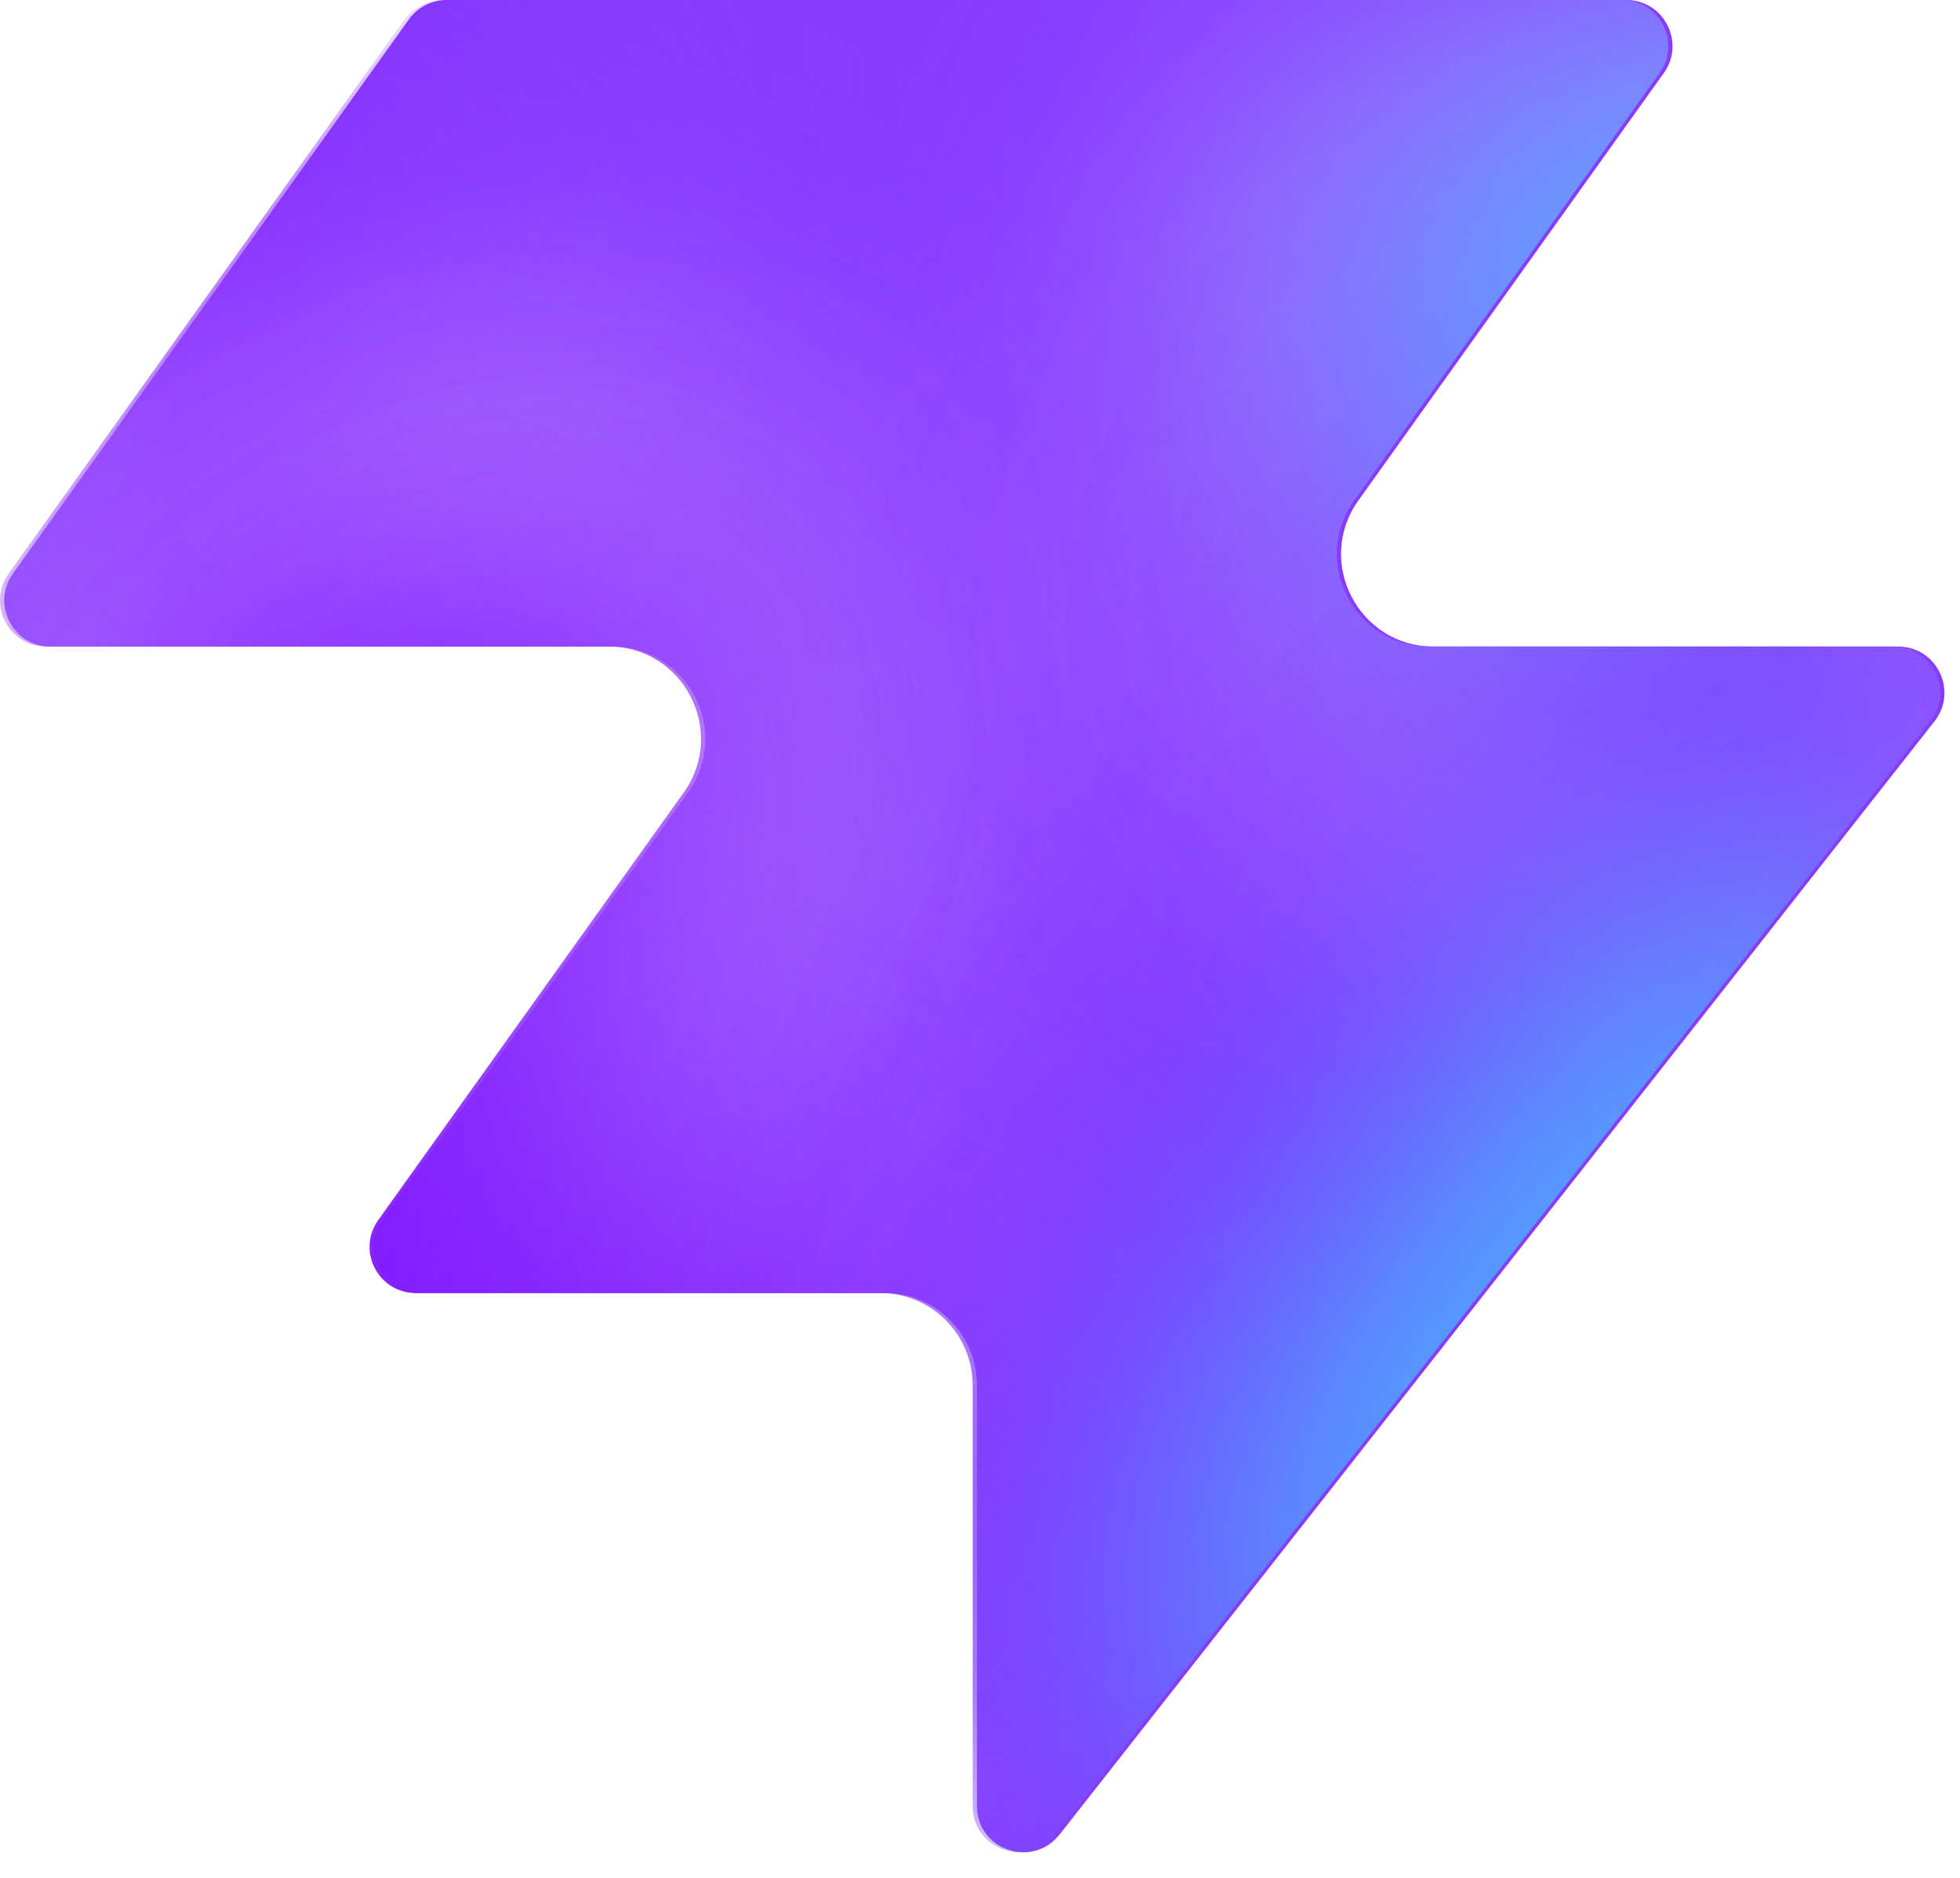
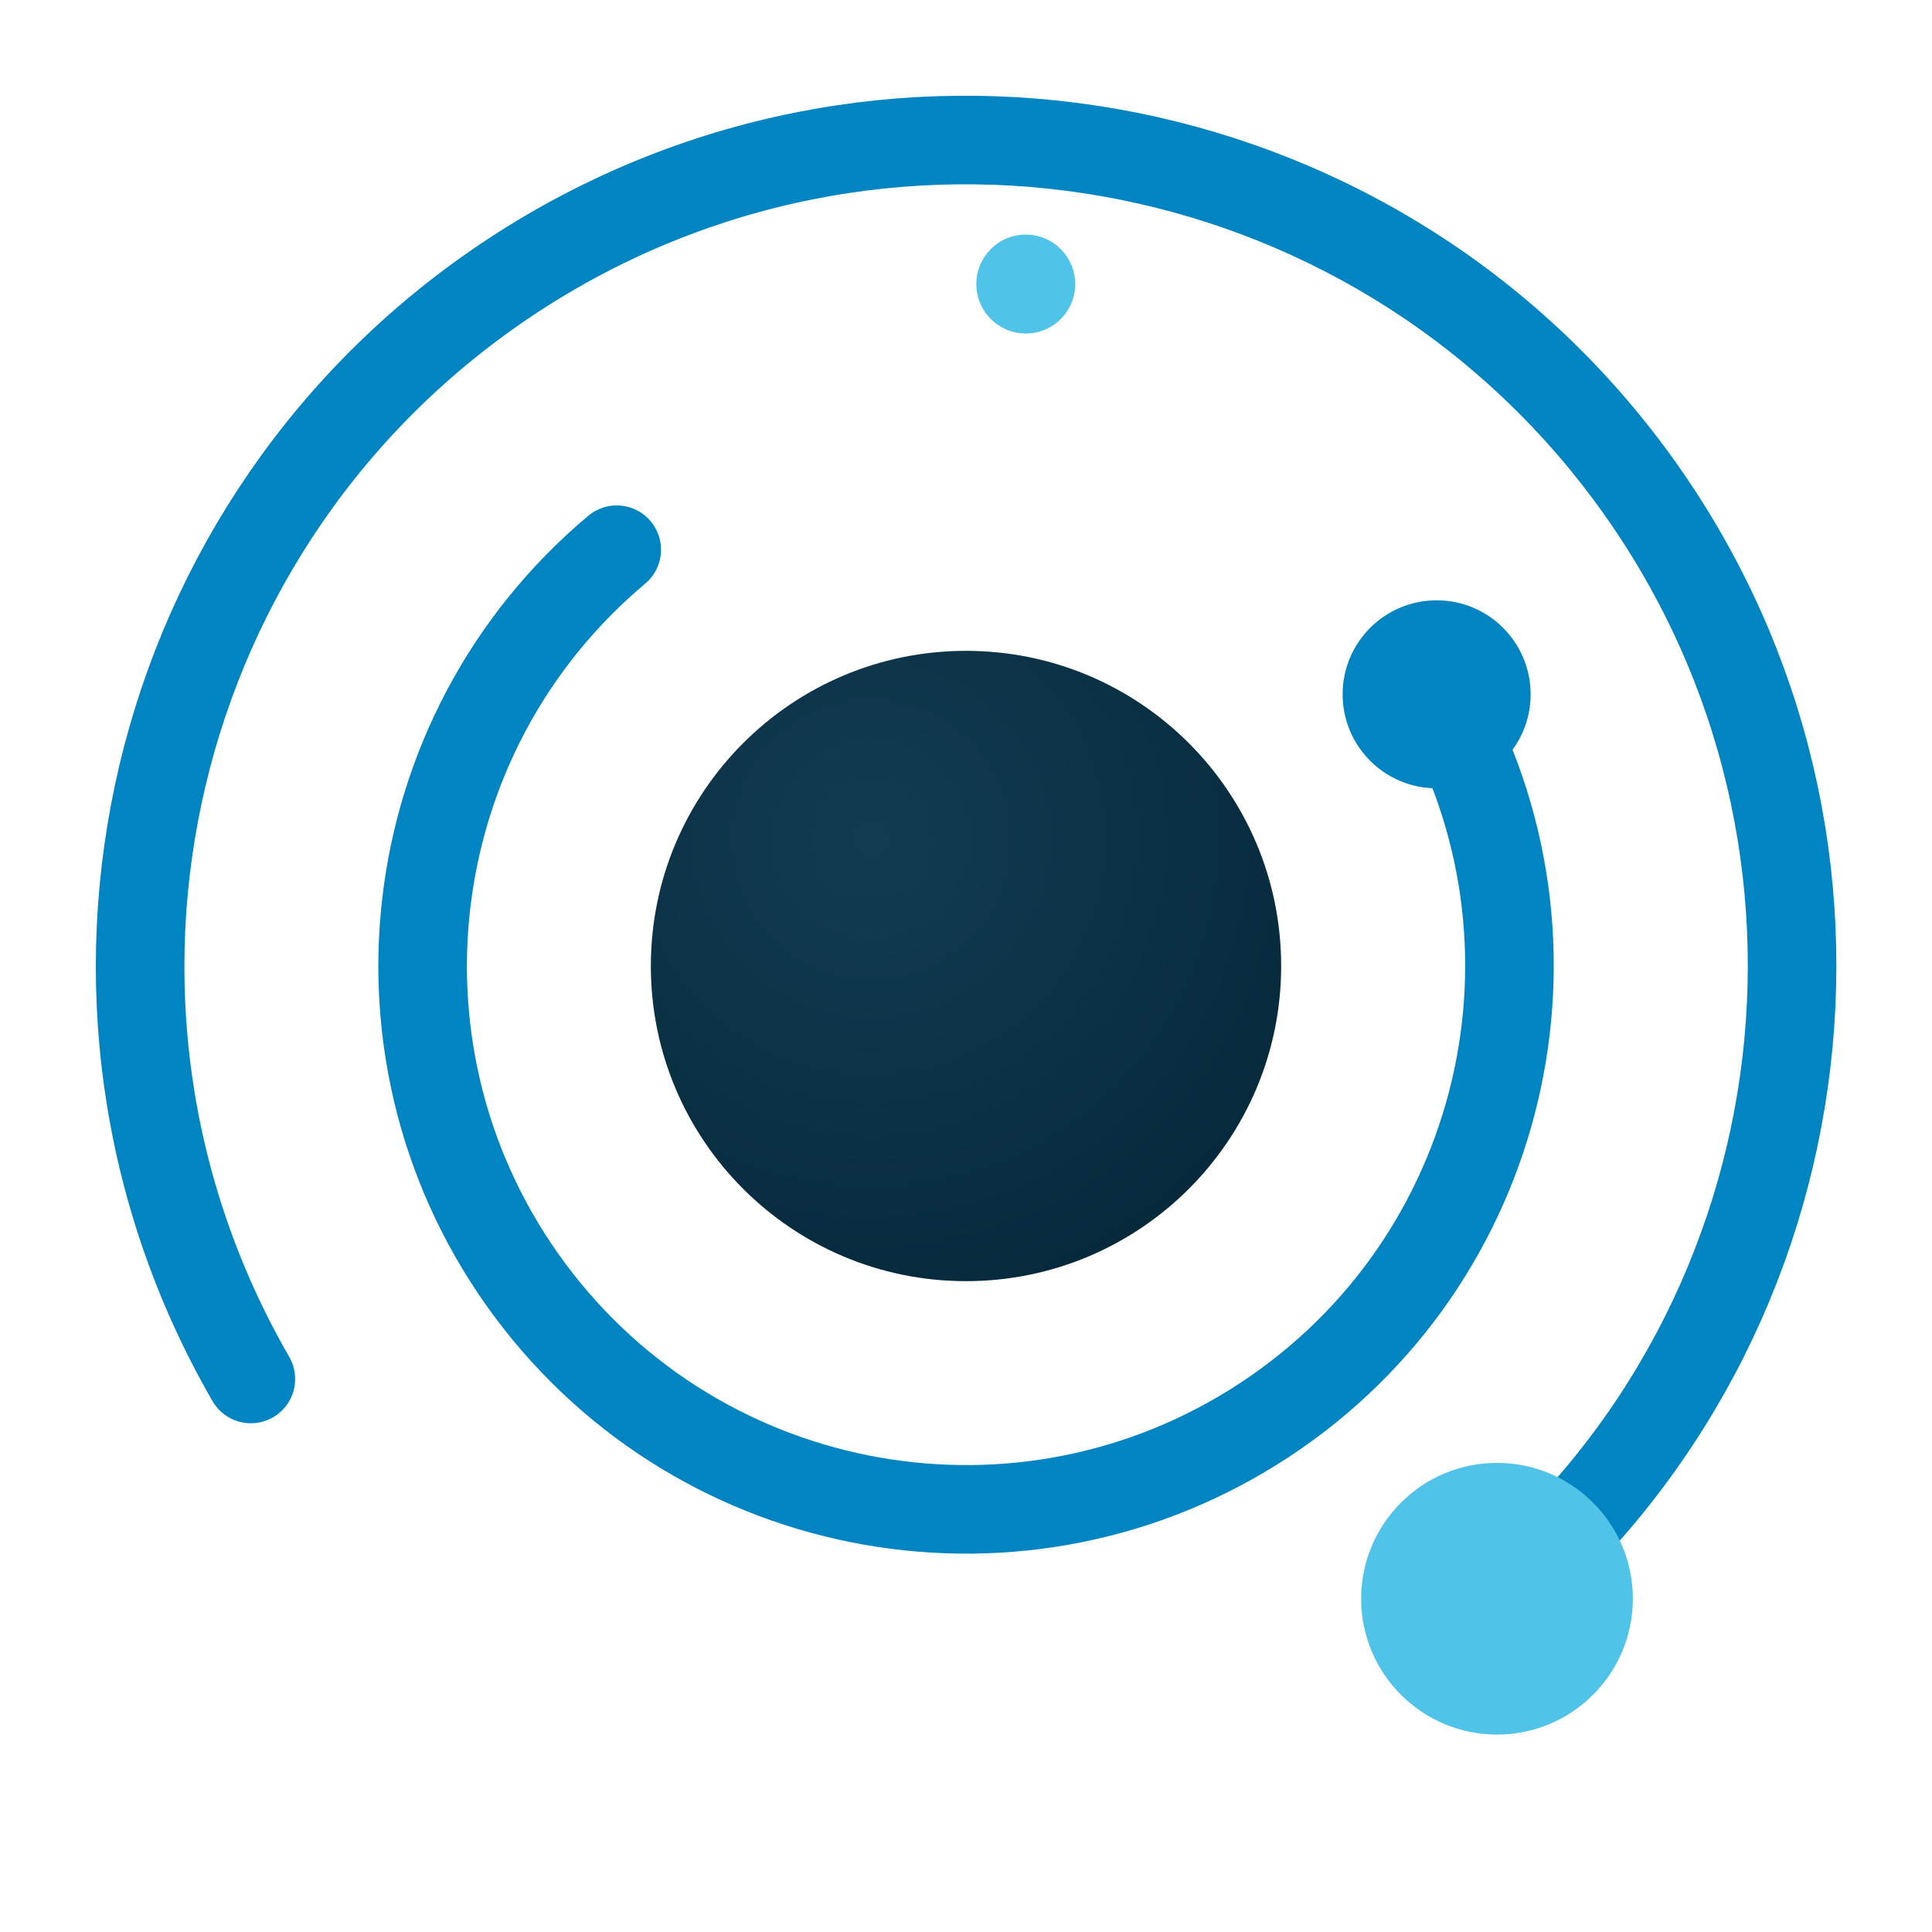
- <svg xmlns="http://www.w3.org/2000/svg" width="48" height="46" fill="none" viewBox="0 0 48 46">
-   <path fill="#863bff" d="M25.946 44.938c-.664.845-2.021.375-2.021-.698V33.937a2.26 2.26 0 0 0-2.262-2.262H10.287c-.92 0-1.456-1.04-.92-1.788l7.48-10.471c1.07-1.497 0-3.578-1.842-3.578H1.237c-.92 0-1.456-1.04-.92-1.788L10.013.474c.214-.297.556-.474.92-.474h28.894c.92 0 1.456 1.04.92 1.788l-7.48 10.471c-1.07 1.498 0 3.579 1.842 3.579h11.377c.943 0 1.473 1.088.89 1.83L25.947 44.94z" style="fill:#863bff;fill:color(display-p3 .525 .23 1);fill-opacity:1" />
-   <mask id="a" width="48" height="46" x="0" y="0" maskUnits="userSpaceOnUse" style="mask-type:alpha">
-     <path fill="#000" d="M25.842 44.938c-.664.844-2.021.375-2.021-.698V33.937a2.26 2.26 0 0 0-2.262-2.262H10.183c-.92 0-1.456-1.04-.92-1.788l7.48-10.471c1.07-1.498 0-3.579-1.842-3.579H1.133c-.92 0-1.456-1.04-.92-1.787L9.91.473c.214-.297.556-.474.92-.474h28.894c.92 0 1.456 1.04.92 1.788l-7.48 10.471c-1.07 1.498 0 3.578 1.842 3.578h11.377c.943 0 1.473 1.088.89 1.832L25.843 44.94z" style="fill:#000;fill-opacity:1" />
-   </mask>
-   <g mask="url(#a)">
-     <g filter="url(#b)">
-       <ellipse cx="5.508" cy="14.704" fill="#ede6ff" rx="5.508" ry="14.704" style="fill:#ede6ff;fill:color(display-p3 .927 .903 1);fill-opacity:1" transform="matrix(.00324 1 1 -.00324 -4.47 31.516)" />
-     </g>
-     <g filter="url(#c)">
-       <ellipse cx="10.399" cy="29.851" fill="#ede6ff" rx="10.399" ry="29.851" style="fill:#ede6ff;fill:color(display-p3 .927 .903 1);fill-opacity:1" transform="matrix(.00324 1 1 -.00324 -39.328 7.883)" />
-     </g>
-     <g filter="url(#d)">
-       <ellipse cx="5.508" cy="30.487" fill="#7e14ff" rx="5.508" ry="30.487" style="fill:#7e14ff;fill:color(display-p3 .492 .077 1);fill-opacity:1" transform="rotate(89.814 -25.913 -14.639)scale(1 -1)" />
-     </g>
-     <g filter="url(#e)">
-       <ellipse cx="5.508" cy="30.599" fill="#7e14ff" rx="5.508" ry="30.599" style="fill:#7e14ff;fill:color(display-p3 .492 .077 1);fill-opacity:1" transform="rotate(89.814 -32.644 -3.334)scale(1 -1)" />
-     </g>
-     <g filter="url(#f)">
-       <ellipse cx="5.508" cy="30.599" fill="#7e14ff" rx="5.508" ry="30.599" style="fill:#7e14ff;fill:color(display-p3 .492 .077 1);fill-opacity:1" transform="matrix(.00324 1 1 -.00324 -34.34 30.47)" />
-     </g>
-     <g filter="url(#g)">
-       <ellipse cx="14.072" cy="22.078" fill="#ede6ff" rx="14.072" ry="22.078" style="fill:#ede6ff;fill:color(display-p3 .927 .903 1);fill-opacity:1" transform="rotate(93.35 24.506 48.493)scale(-1 1)" />
-     </g>
-     <g filter="url(#h)">
-       <ellipse cx="3.47" cy="21.501" fill="#7e14ff" rx="3.47" ry="21.501" style="fill:#7e14ff;fill:color(display-p3 .492 .077 1);fill-opacity:1" transform="rotate(89.009 28.708 47.59)scale(-1 1)" />
-     </g>
-     <g filter="url(#i)">
-       <ellipse cx="3.47" cy="21.501" fill="#7e14ff" rx="3.47" ry="21.501" style="fill:#7e14ff;fill:color(display-p3 .492 .077 1);fill-opacity:1" transform="rotate(89.009 28.708 47.59)scale(-1 1)" />
-     </g>
-     <g filter="url(#j)">
-       <ellipse cx=".387" cy="8.972" fill="#7e14ff" rx="4.407" ry="29.108" style="fill:#7e14ff;fill:color(display-p3 .492 .077 1);fill-opacity:1" transform="rotate(39.51 .387 8.972)" />
-     </g>
-     <g filter="url(#k)">
-       <ellipse cx="47.523" cy="-6.092" fill="#7e14ff" rx="4.407" ry="29.108" style="fill:#7e14ff;fill:color(display-p3 .492 .077 1);fill-opacity:1" transform="rotate(37.892 47.523 -6.092)" />
-     </g>
-     <g filter="url(#l)">
-       <ellipse cx="41.412" cy="6.333" fill="#47bfff" rx="5.971" ry="9.665" style="fill:#47bfff;fill:color(display-p3 .28 .748 1);fill-opacity:1" transform="rotate(37.892 41.412 6.333)" />
-     </g>
-     <g filter="url(#m)">
-       <ellipse cx="-1.879" cy="38.332" fill="#7e14ff" rx="4.407" ry="29.108" style="fill:#7e14ff;fill:color(display-p3 .492 .077 1);fill-opacity:1" transform="rotate(37.892 -1.88 38.332)" />
-     </g>
-     <g filter="url(#n)">
-       <ellipse cx="-1.879" cy="38.332" fill="#7e14ff" rx="4.407" ry="29.108" style="fill:#7e14ff;fill:color(display-p3 .492 .077 1);fill-opacity:1" transform="rotate(37.892 -1.88 38.332)" />
-     </g>
-     <g filter="url(#o)">
-       <ellipse cx="35.651" cy="29.907" fill="#7e14ff" rx="4.407" ry="29.108" style="fill:#7e14ff;fill:color(display-p3 .492 .077 1);fill-opacity:1" transform="rotate(37.892 35.651 29.907)" />
-     </g>
-     <g filter="url(#p)">
-       <ellipse cx="38.418" cy="32.4" fill="#47bfff" rx="5.971" ry="15.297" style="fill:#47bfff;fill:color(display-p3 .28 .748 1);fill-opacity:1" transform="rotate(37.892 38.418 32.4)" />
-     </g>
-   </g>
+ <svg xmlns="http://www.w3.org/2000/svg" width="64" height="64" viewBox="0 0 64 64" fill="none">
  <defs>
-     <filter id="b" width="60.045" height="41.654" x="-19.77" y="16.149" color-interpolation-filters="sRGB" filterUnits="userSpaceOnUse">
-       <feFlood flood-opacity="0" result="BackgroundImageFix" />
-       <feBlend in="SourceGraphic" in2="BackgroundImageFix" result="shape" />
-       <feGaussianBlur result="effect1_foregroundBlur_2002_17158" stdDeviation="7.659" />
-     </filter>
-     <filter id="c" width="90.34" height="51.437" x="-54.613" y="-7.533" color-interpolation-filters="sRGB" filterUnits="userSpaceOnUse">
-       <feFlood flood-opacity="0" result="BackgroundImageFix" />
-       <feBlend in="SourceGraphic" in2="BackgroundImageFix" result="shape" />
-       <feGaussianBlur result="effect1_foregroundBlur_2002_17158" stdDeviation="7.659" />
-     </filter>
-     <filter id="d" width="79.355" height="29.4" x="-49.64" y="2.03" color-interpolation-filters="sRGB" filterUnits="userSpaceOnUse">
-       <feFlood flood-opacity="0" result="BackgroundImageFix" />
-       <feBlend in="SourceGraphic" in2="BackgroundImageFix" result="shape" />
-       <feGaussianBlur result="effect1_foregroundBlur_2002_17158" stdDeviation="4.596" />
-     </filter>
-     <filter id="e" width="79.579" height="29.4" x="-45.045" y="20.029" color-interpolation-filters="sRGB" filterUnits="userSpaceOnUse">
-       <feFlood flood-opacity="0" result="BackgroundImageFix" />
-       <feBlend in="SourceGraphic" in2="BackgroundImageFix" result="shape" />
-       <feGaussianBlur result="effect1_foregroundBlur_2002_17158" stdDeviation="4.596" />
-     </filter>
-     <filter id="f" width="79.579" height="29.4" x="-43.513" y="21.178" color-interpolation-filters="sRGB" filterUnits="userSpaceOnUse">
-       <feFlood flood-opacity="0" result="BackgroundImageFix" />
-       <feBlend in="SourceGraphic" in2="BackgroundImageFix" result="shape" />
-       <feGaussianBlur result="effect1_foregroundBlur_2002_17158" stdDeviation="4.596" />
-     </filter>
-     <filter id="g" width="74.749" height="58.852" x="15.756" y="-17.901" color-interpolation-filters="sRGB" filterUnits="userSpaceOnUse">
-       <feFlood flood-opacity="0" result="BackgroundImageFix" />
-       <feBlend in="SourceGraphic" in2="BackgroundImageFix" result="shape" />
-       <feGaussianBlur result="effect1_foregroundBlur_2002_17158" stdDeviation="7.659" />
-     </filter>
-     <filter id="h" width="61.377" height="25.362" x="23.548" y="2.284" color-interpolation-filters="sRGB" filterUnits="userSpaceOnUse">
-       <feFlood flood-opacity="0" result="BackgroundImageFix" />
-       <feBlend in="SourceGraphic" in2="BackgroundImageFix" result="shape" />
-       <feGaussianBlur result="effect1_foregroundBlur_2002_17158" stdDeviation="4.596" />
-     </filter>
-     <filter id="i" width="61.377" height="25.362" x="23.548" y="2.284" color-interpolation-filters="sRGB" filterUnits="userSpaceOnUse">
-       <feFlood flood-opacity="0" result="BackgroundImageFix" />
-       <feBlend in="SourceGraphic" in2="BackgroundImageFix" result="shape" />
-       <feGaussianBlur result="effect1_foregroundBlur_2002_17158" stdDeviation="4.596" />
-     </filter>
-     <filter id="j" width="56.045" height="63.649" x="-27.636" y="-22.853" color-interpolation-filters="sRGB" filterUnits="userSpaceOnUse">
-       <feFlood flood-opacity="0" result="BackgroundImageFix" />
-       <feBlend in="SourceGraphic" in2="BackgroundImageFix" result="shape" />
-       <feGaussianBlur result="effect1_foregroundBlur_2002_17158" stdDeviation="4.596" />
-     </filter>
-     <filter id="k" width="54.814" height="64.646" x="20.116" y="-38.415" color-interpolation-filters="sRGB" filterUnits="userSpaceOnUse">
-       <feFlood flood-opacity="0" result="BackgroundImageFix" />
-       <feBlend in="SourceGraphic" in2="BackgroundImageFix" result="shape" />
-       <feGaussianBlur result="effect1_foregroundBlur_2002_17158" stdDeviation="4.596" />
-     </filter>
-     <filter id="l" width="33.541" height="35.313" x="24.641" y="-11.323" color-interpolation-filters="sRGB" filterUnits="userSpaceOnUse">
-       <feFlood flood-opacity="0" result="BackgroundImageFix" />
-       <feBlend in="SourceGraphic" in2="BackgroundImageFix" result="shape" />
-       <feGaussianBlur result="effect1_foregroundBlur_2002_17158" stdDeviation="4.596" />
-     </filter>
-     <filter id="m" width="54.814" height="64.646" x="-29.286" y="6.009" color-interpolation-filters="sRGB" filterUnits="userSpaceOnUse">
-       <feFlood flood-opacity="0" result="BackgroundImageFix" />
-       <feBlend in="SourceGraphic" in2="BackgroundImageFix" result="shape" />
-       <feGaussianBlur result="effect1_foregroundBlur_2002_17158" stdDeviation="4.596" />
-     </filter>
-     <filter id="n" width="54.814" height="64.646" x="-29.286" y="6.009" color-interpolation-filters="sRGB" filterUnits="userSpaceOnUse">
-       <feFlood flood-opacity="0" result="BackgroundImageFix" />
-       <feBlend in="SourceGraphic" in2="BackgroundImageFix" result="shape" />
-       <feGaussianBlur result="effect1_foregroundBlur_2002_17158" stdDeviation="4.596" />
-     </filter>
-     <filter id="o" width="54.814" height="64.646" x="8.244" y="-2.416" color-interpolation-filters="sRGB" filterUnits="userSpaceOnUse">
-       <feFlood flood-opacity="0" result="BackgroundImageFix" />
-       <feBlend in="SourceGraphic" in2="BackgroundImageFix" result="shape" />
-       <feGaussianBlur result="effect1_foregroundBlur_2002_17158" stdDeviation="4.596" />
-     </filter>
-     <filter id="p" width="39.409" height="43.623" x="18.713" y="10.588" color-interpolation-filters="sRGB" filterUnits="userSpaceOnUse">
-       <feFlood flood-opacity="0" result="BackgroundImageFix" />
-       <feBlend in="SourceGraphic" in2="BackgroundImageFix" result="shape" />
-       <feGaussianBlur result="effect1_foregroundBlur_2002_17158" stdDeviation="4.596" />
-     </filter>
+     <radialGradient id="orbe-core-grad" cx="35%" cy="30%" r="75%">
+       <stop offset="0%" stop-color="#123B52" />
+       <stop offset="100%" stop-color="#062A3C" />
+     </radialGradient>
  </defs>
+   <path d="M 20.43 18.21 A 18 18 0 1 0 47.59 23.00" stroke="#0085C2" stroke-width="2.934" stroke-linecap="round" fill="none" />
+   <path d="M 49.59 52.96 A 27.36 27.36 0 1 0 8.31 45.68" stroke="#0085C2" stroke-width="2.934" stroke-linecap="round" fill="none" />
+   <circle cx="32" cy="32" r="10.44" fill="url(#orbe-core-grad)" />
+   <circle cx="49.59" cy="52.96" r="4.5" fill="#4FC3E8" />
+   <circle cx="47.59" cy="23" r="3.114" fill="#0085C2" />
+   <circle cx="33.98" cy="9.41" r="1.638" fill="#4FC3E8" />
</svg>
